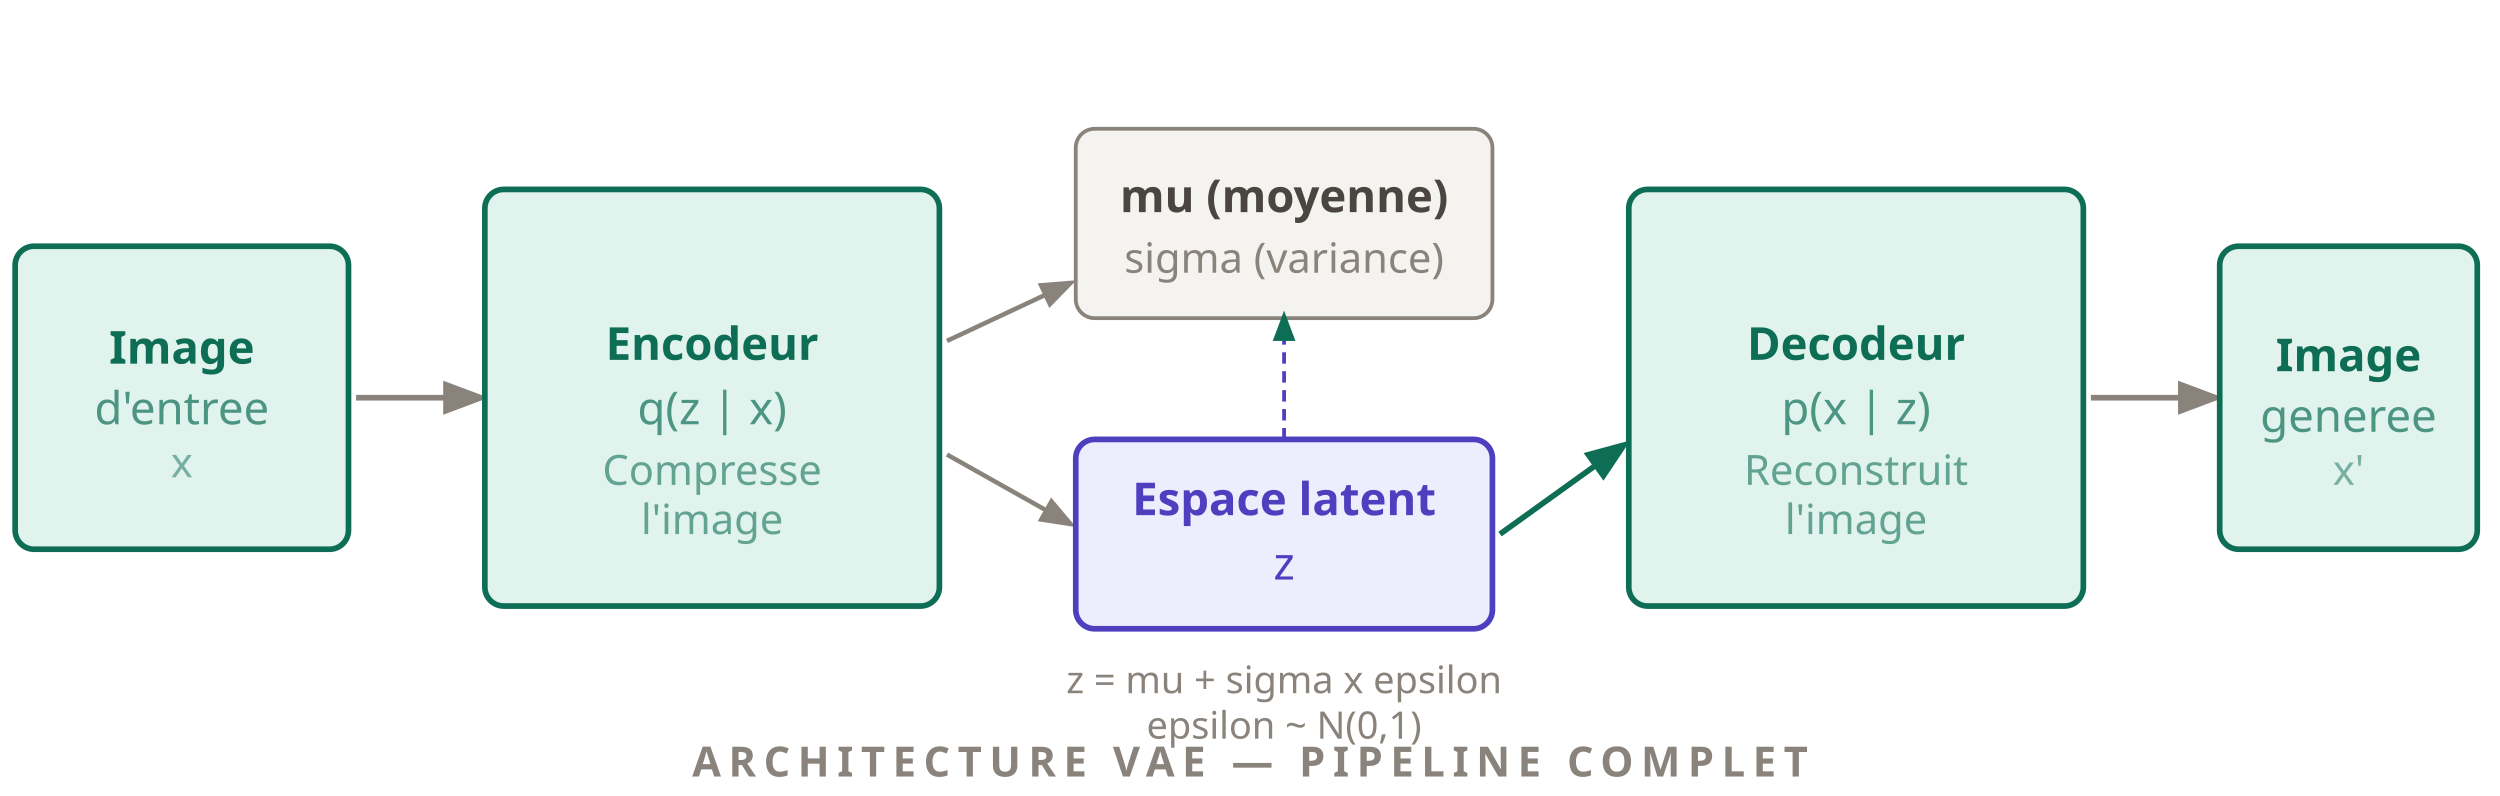
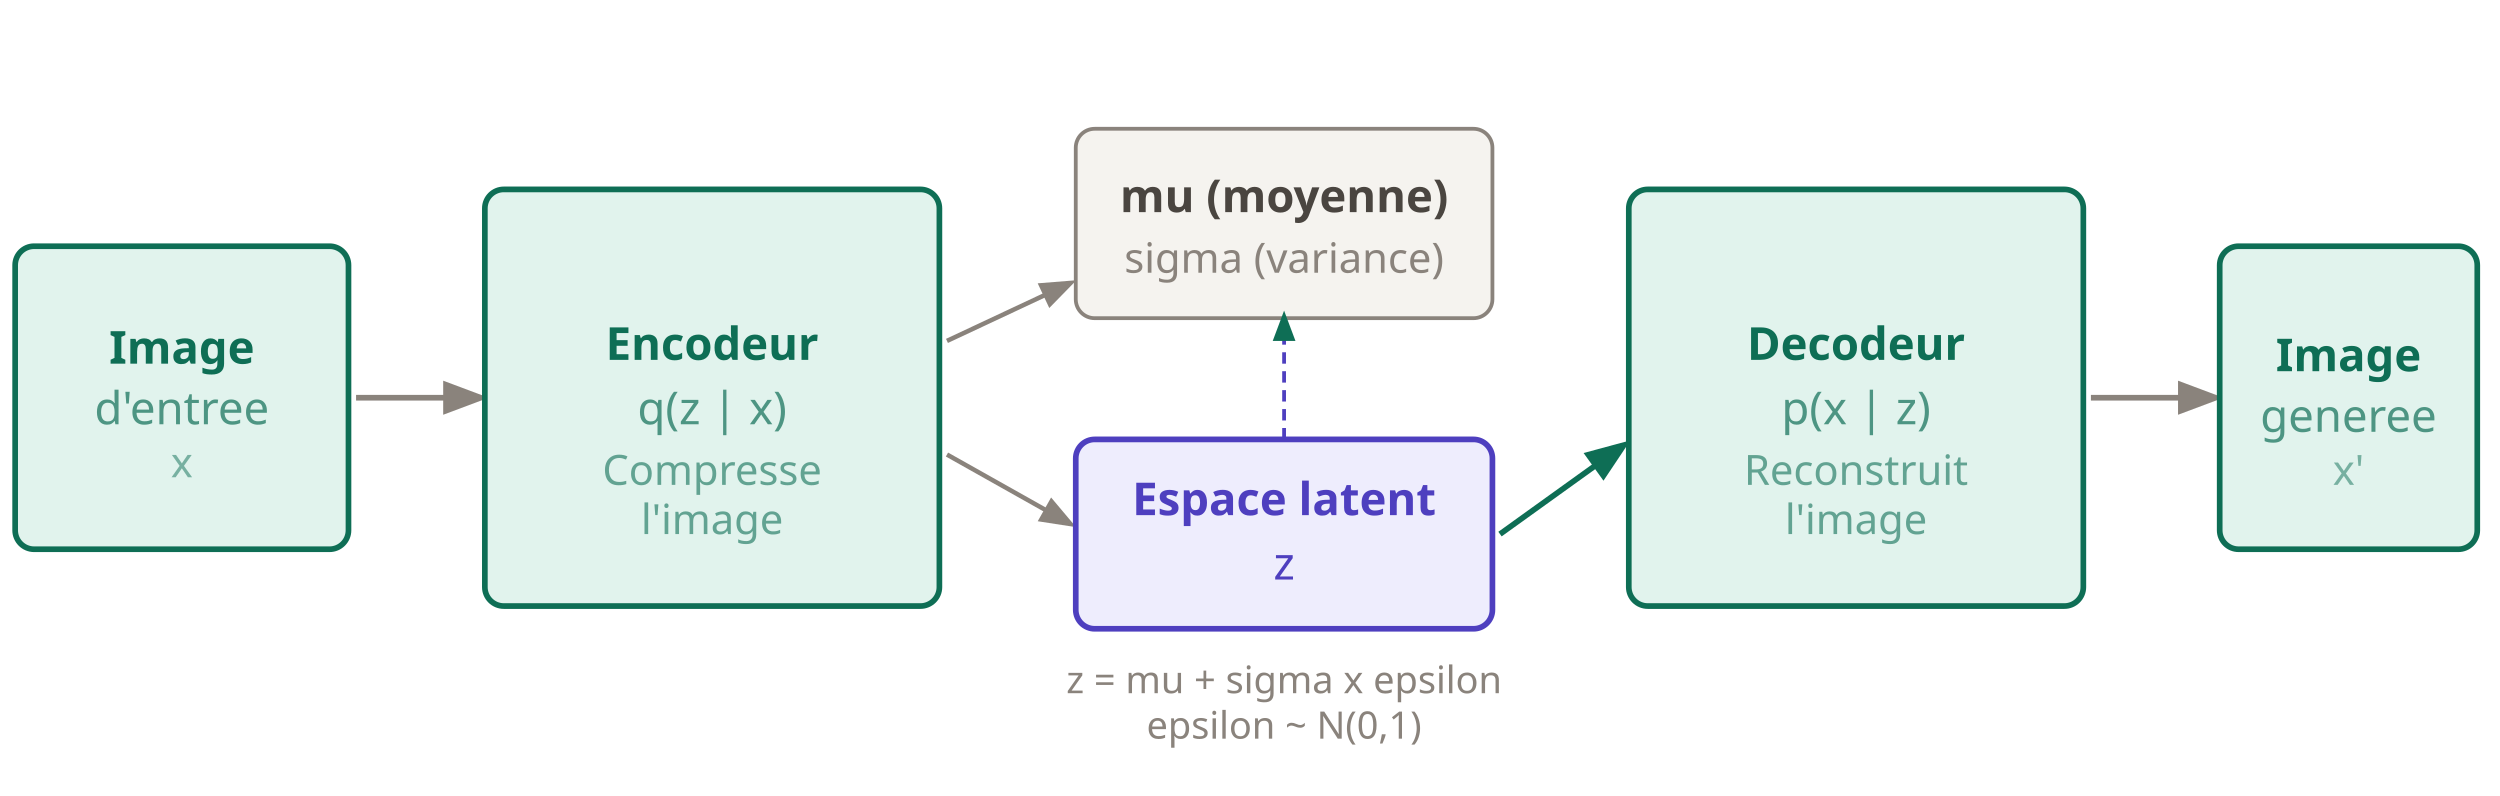
- <svg xmlns="http://www.w3.org/2000/svg" viewBox="0 0 660 210" font-family="sans-serif" font-size="12" style="background:#f5f3ef;border-radius:6px;padding:20px">
+ <svg xmlns="http://www.w3.org/2000/svg" viewBox="0 0 660 210" font-family="DM Sans,sans-serif" font-size="12">
  <defs>
    <marker id="v1" markerWidth="8" markerHeight="8" refX="6" refY="3" orient="auto">
      <path d="M0,0 L0,6 L8,3 z" fill="#8a837c" />
    </marker>
    <marker id="v2" markerWidth="8" markerHeight="8" refX="6" refY="3" orient="auto">
      <path d="M0,0 L0,6 L8,3 z" fill="#0e6e55" />
    </marker>
  </defs>
-   <text x="330" y="205" text-anchor="middle" font-size="11" font-weight="600" letter-spacing="2" fill="#8a837c">ARCHITECTURE VAE — PIPELINE COMPLET</text>
  <rect x="4" y="65" width="88" height="80" rx="5" fill="#e1f3ed" stroke="#0e6e55" stroke-width="1.5" />
  <text x="48" y="96" text-anchor="middle" font-weight="600" fill="#0e6e55">Image</text>
  <text x="48" y="112" text-anchor="middle" fill="#0e6e55" opacity=".7">d'entree</text>
  <text x="48" y="126" text-anchor="middle" font-size="11" fill="#0e6e55" opacity=".5">x</text>
  <line x1="94" y1="105" x2="126" y2="105" stroke="#8a837c" stroke-width="1.5" marker-end="url(#v1)" />
  <rect x="128" y="50" width="120" height="110" rx="5" fill="#e1f3ed" stroke="#0e6e55" stroke-width="1.5" />
  <text x="188" y="95" text-anchor="middle" font-weight="600" fill="#0e6e55">Encodeur</text>
  <text x="188" y="112" text-anchor="middle" fill="#0e6e55" opacity=".7">q(z | x)</text>
  <text x="188" y="128" text-anchor="middle" font-size="11" fill="#0e6e55" opacity=".6">Compresse</text>
  <text x="188" y="141" text-anchor="middle" font-size="11" fill="#0e6e55" opacity=".6">l'image</text>
  <line x1="250" y1="90" x2="282" y2="75" stroke="#8a837c" stroke-width="1.2" marker-end="url(#v1)" />
  <line x1="250" y1="120" x2="282" y2="138" stroke="#8a837c" stroke-width="1.2" marker-end="url(#v1)" />
  <rect x="284" y="34" width="110" height="50" rx="5" fill="#f5f3ef" stroke="#8a837c" stroke-width="1" />
  <text x="339" y="56" text-anchor="middle" font-weight="600" fill="#4a4540">mu (moyenne)</text>
  <text x="339" y="72" text-anchor="middle" font-size="11" fill="#8a837c">sigma (variance)</text>
  <rect x="284" y="116" width="110" height="50" rx="5" fill="#eeedfd" stroke="#4e3fbf" stroke-width="1.5" />
  <text x="339" y="136" text-anchor="middle" font-weight="600" fill="#4e3fbf">Espace latent</text>
  <text x="339" y="153" text-anchor="middle" fill="#4e3fbf">z</text>
  <text x="339" y="183" text-anchor="middle" font-size="10" fill="#8a837c">z = mu + sigma x epsilon</text>
  <text x="339" y="195" text-anchor="middle" font-size="10" fill="#8a837c">epsilon ~ N(0,1)</text>
  <path d="M339 116 Q339 98 339 84" stroke="#4e3fbf" stroke-width="1" fill="none" stroke-dasharray="3,2" marker-end="url(#v2)" />
  <line x1="396" y1="141" x2="428" y2="118" stroke="#0e6e55" stroke-width="1.5" marker-end="url(#v2)" />
  <rect x="430" y="50" width="120" height="110" rx="5" fill="#e1f3ed" stroke="#0e6e55" stroke-width="1.5" />
  <text x="490" y="95" text-anchor="middle" font-weight="600" fill="#0e6e55">Decodeur</text>
  <text x="490" y="112" text-anchor="middle" fill="#0e6e55" opacity=".7">p(x | z)</text>
  <text x="490" y="128" text-anchor="middle" font-size="11" fill="#0e6e55" opacity=".6">Reconstruit</text>
  <text x="490" y="141" text-anchor="middle" font-size="11" fill="#0e6e55" opacity=".6">l'image</text>
  <line x1="552" y1="105" x2="584" y2="105" stroke="#8a837c" stroke-width="1.5" marker-end="url(#v1)" />
  <rect x="586" y="65" width="68" height="80" rx="5" fill="#e1f3ed" stroke="#0e6e55" stroke-width="1.5" />
  <text x="620" y="98" text-anchor="middle" font-weight="600" fill="#0e6e55">Image</text>
  <text x="620" y="114" text-anchor="middle" fill="#0e6e55" opacity=".7">generee</text>
  <text x="620" y="128" text-anchor="middle" font-size="11" fill="#0e6e55" opacity=".5">x'</text>
</svg>
